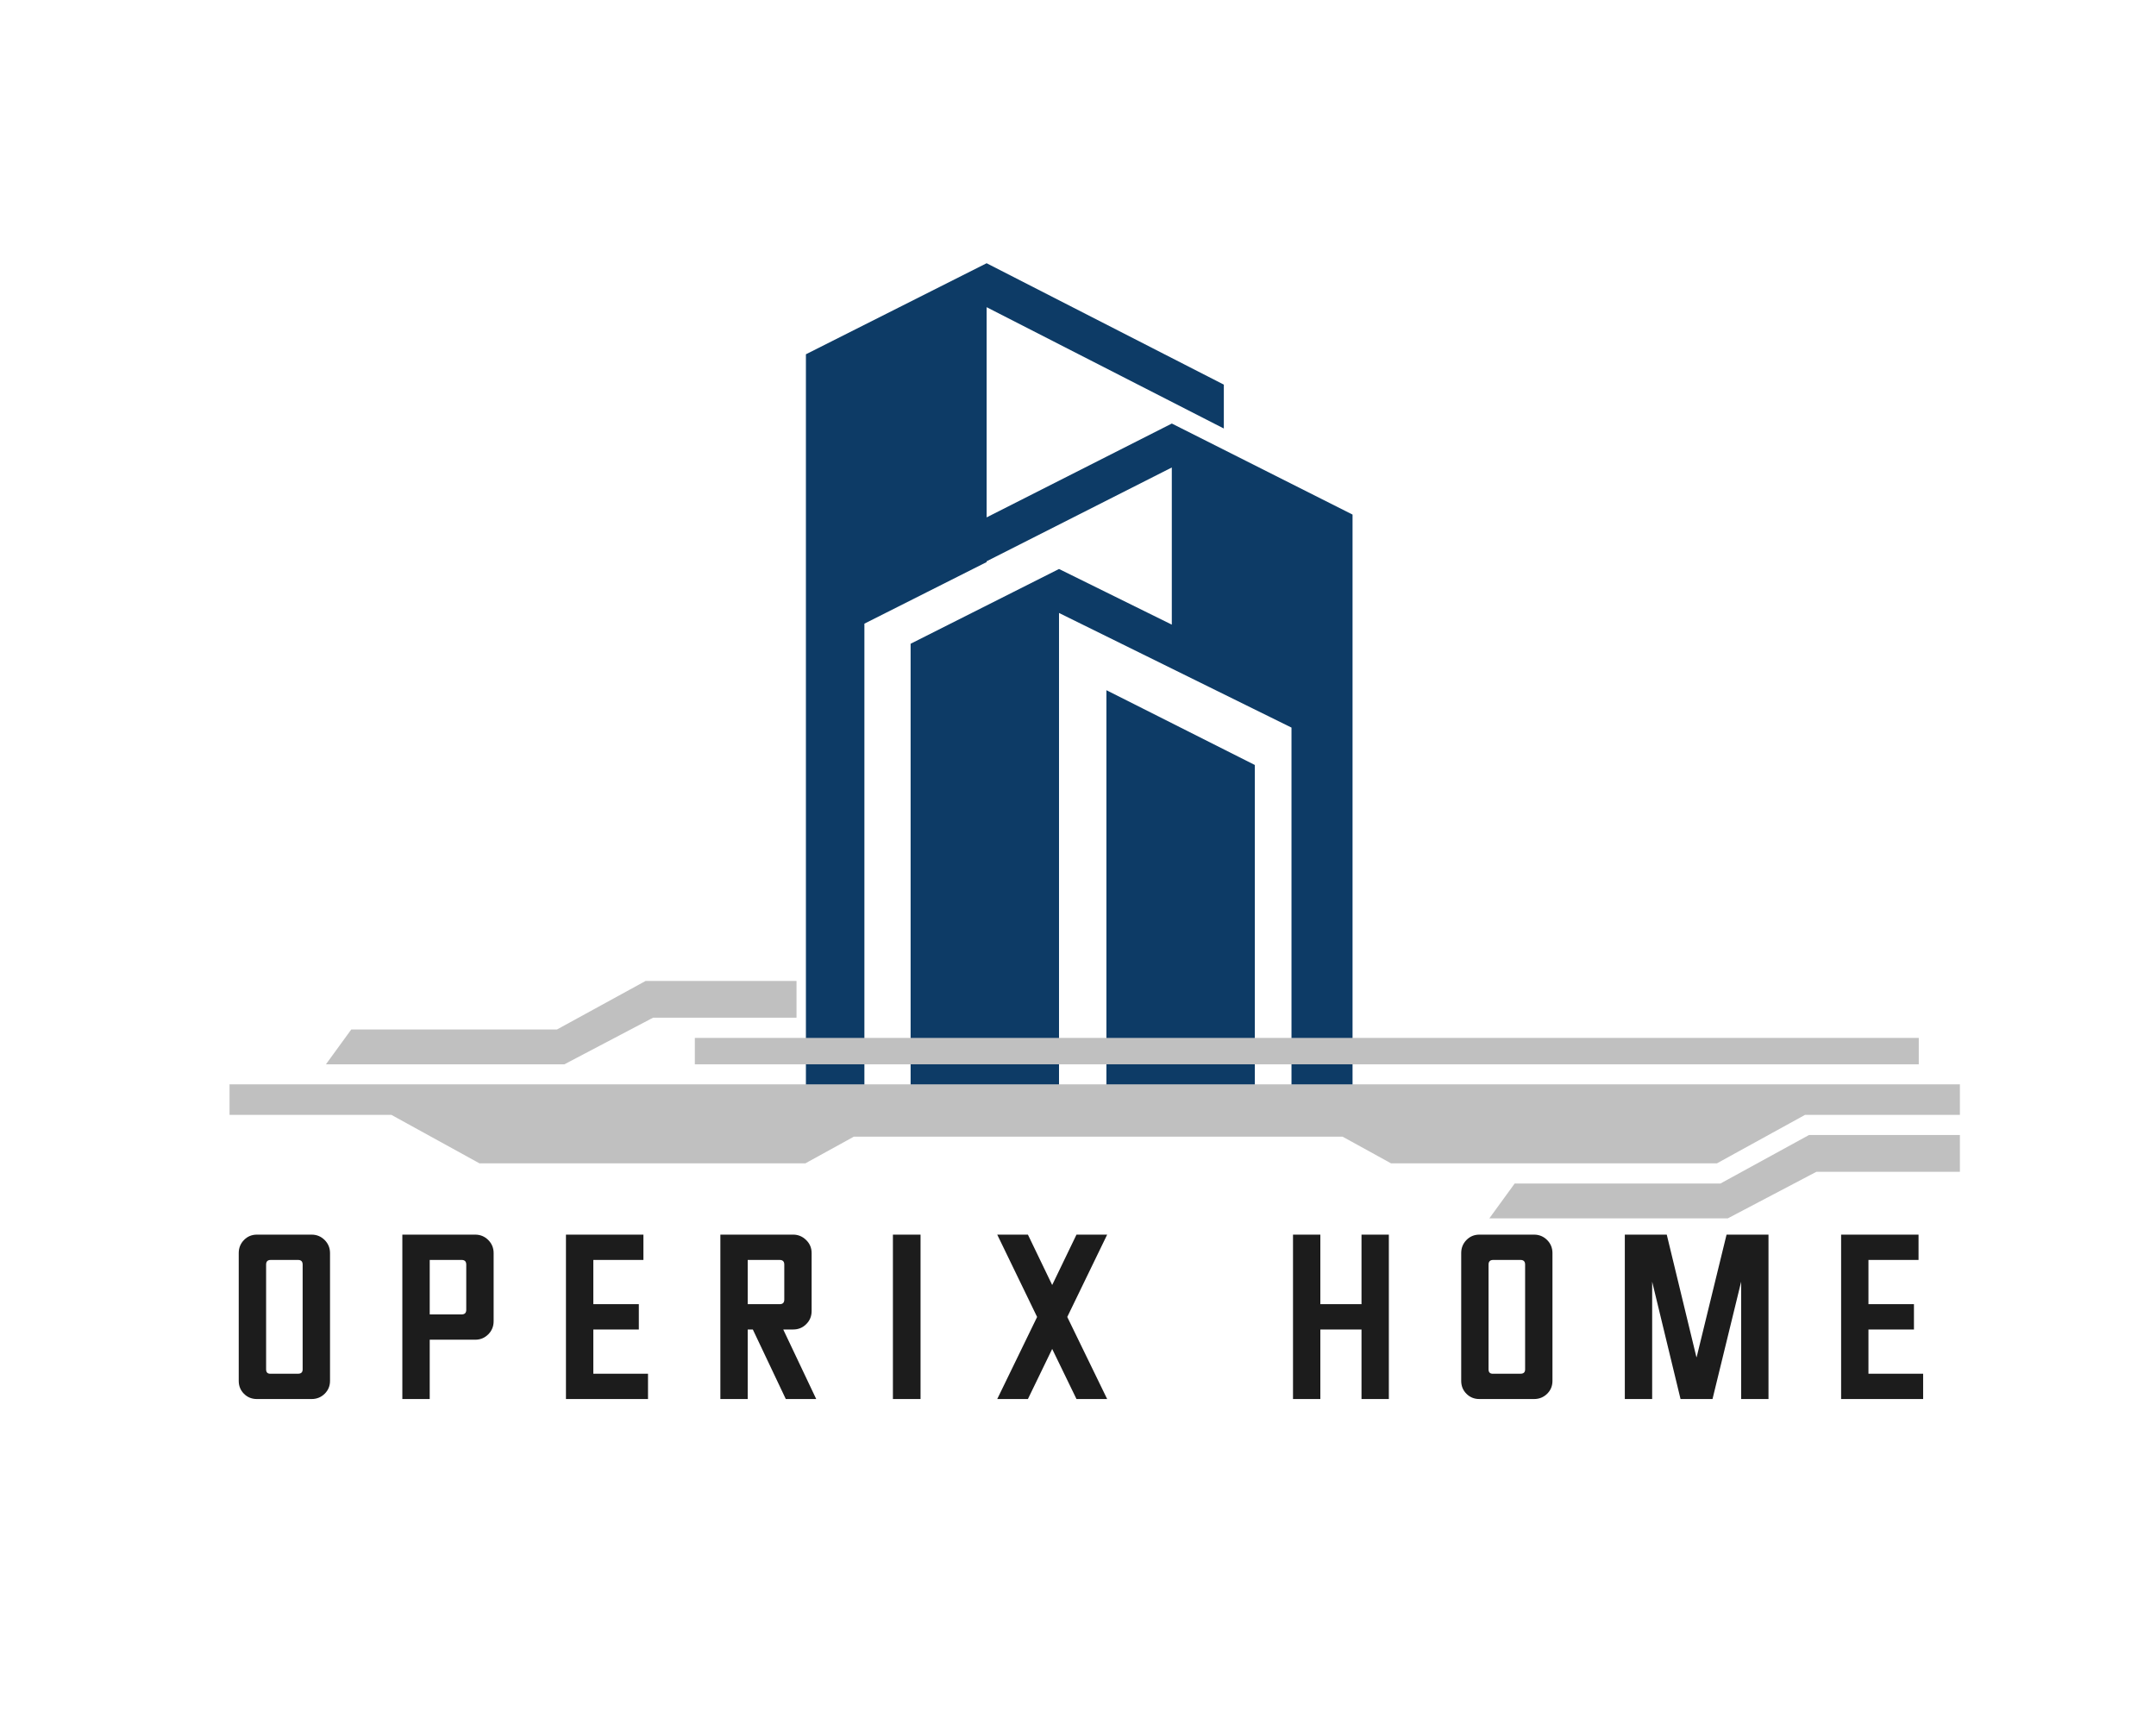
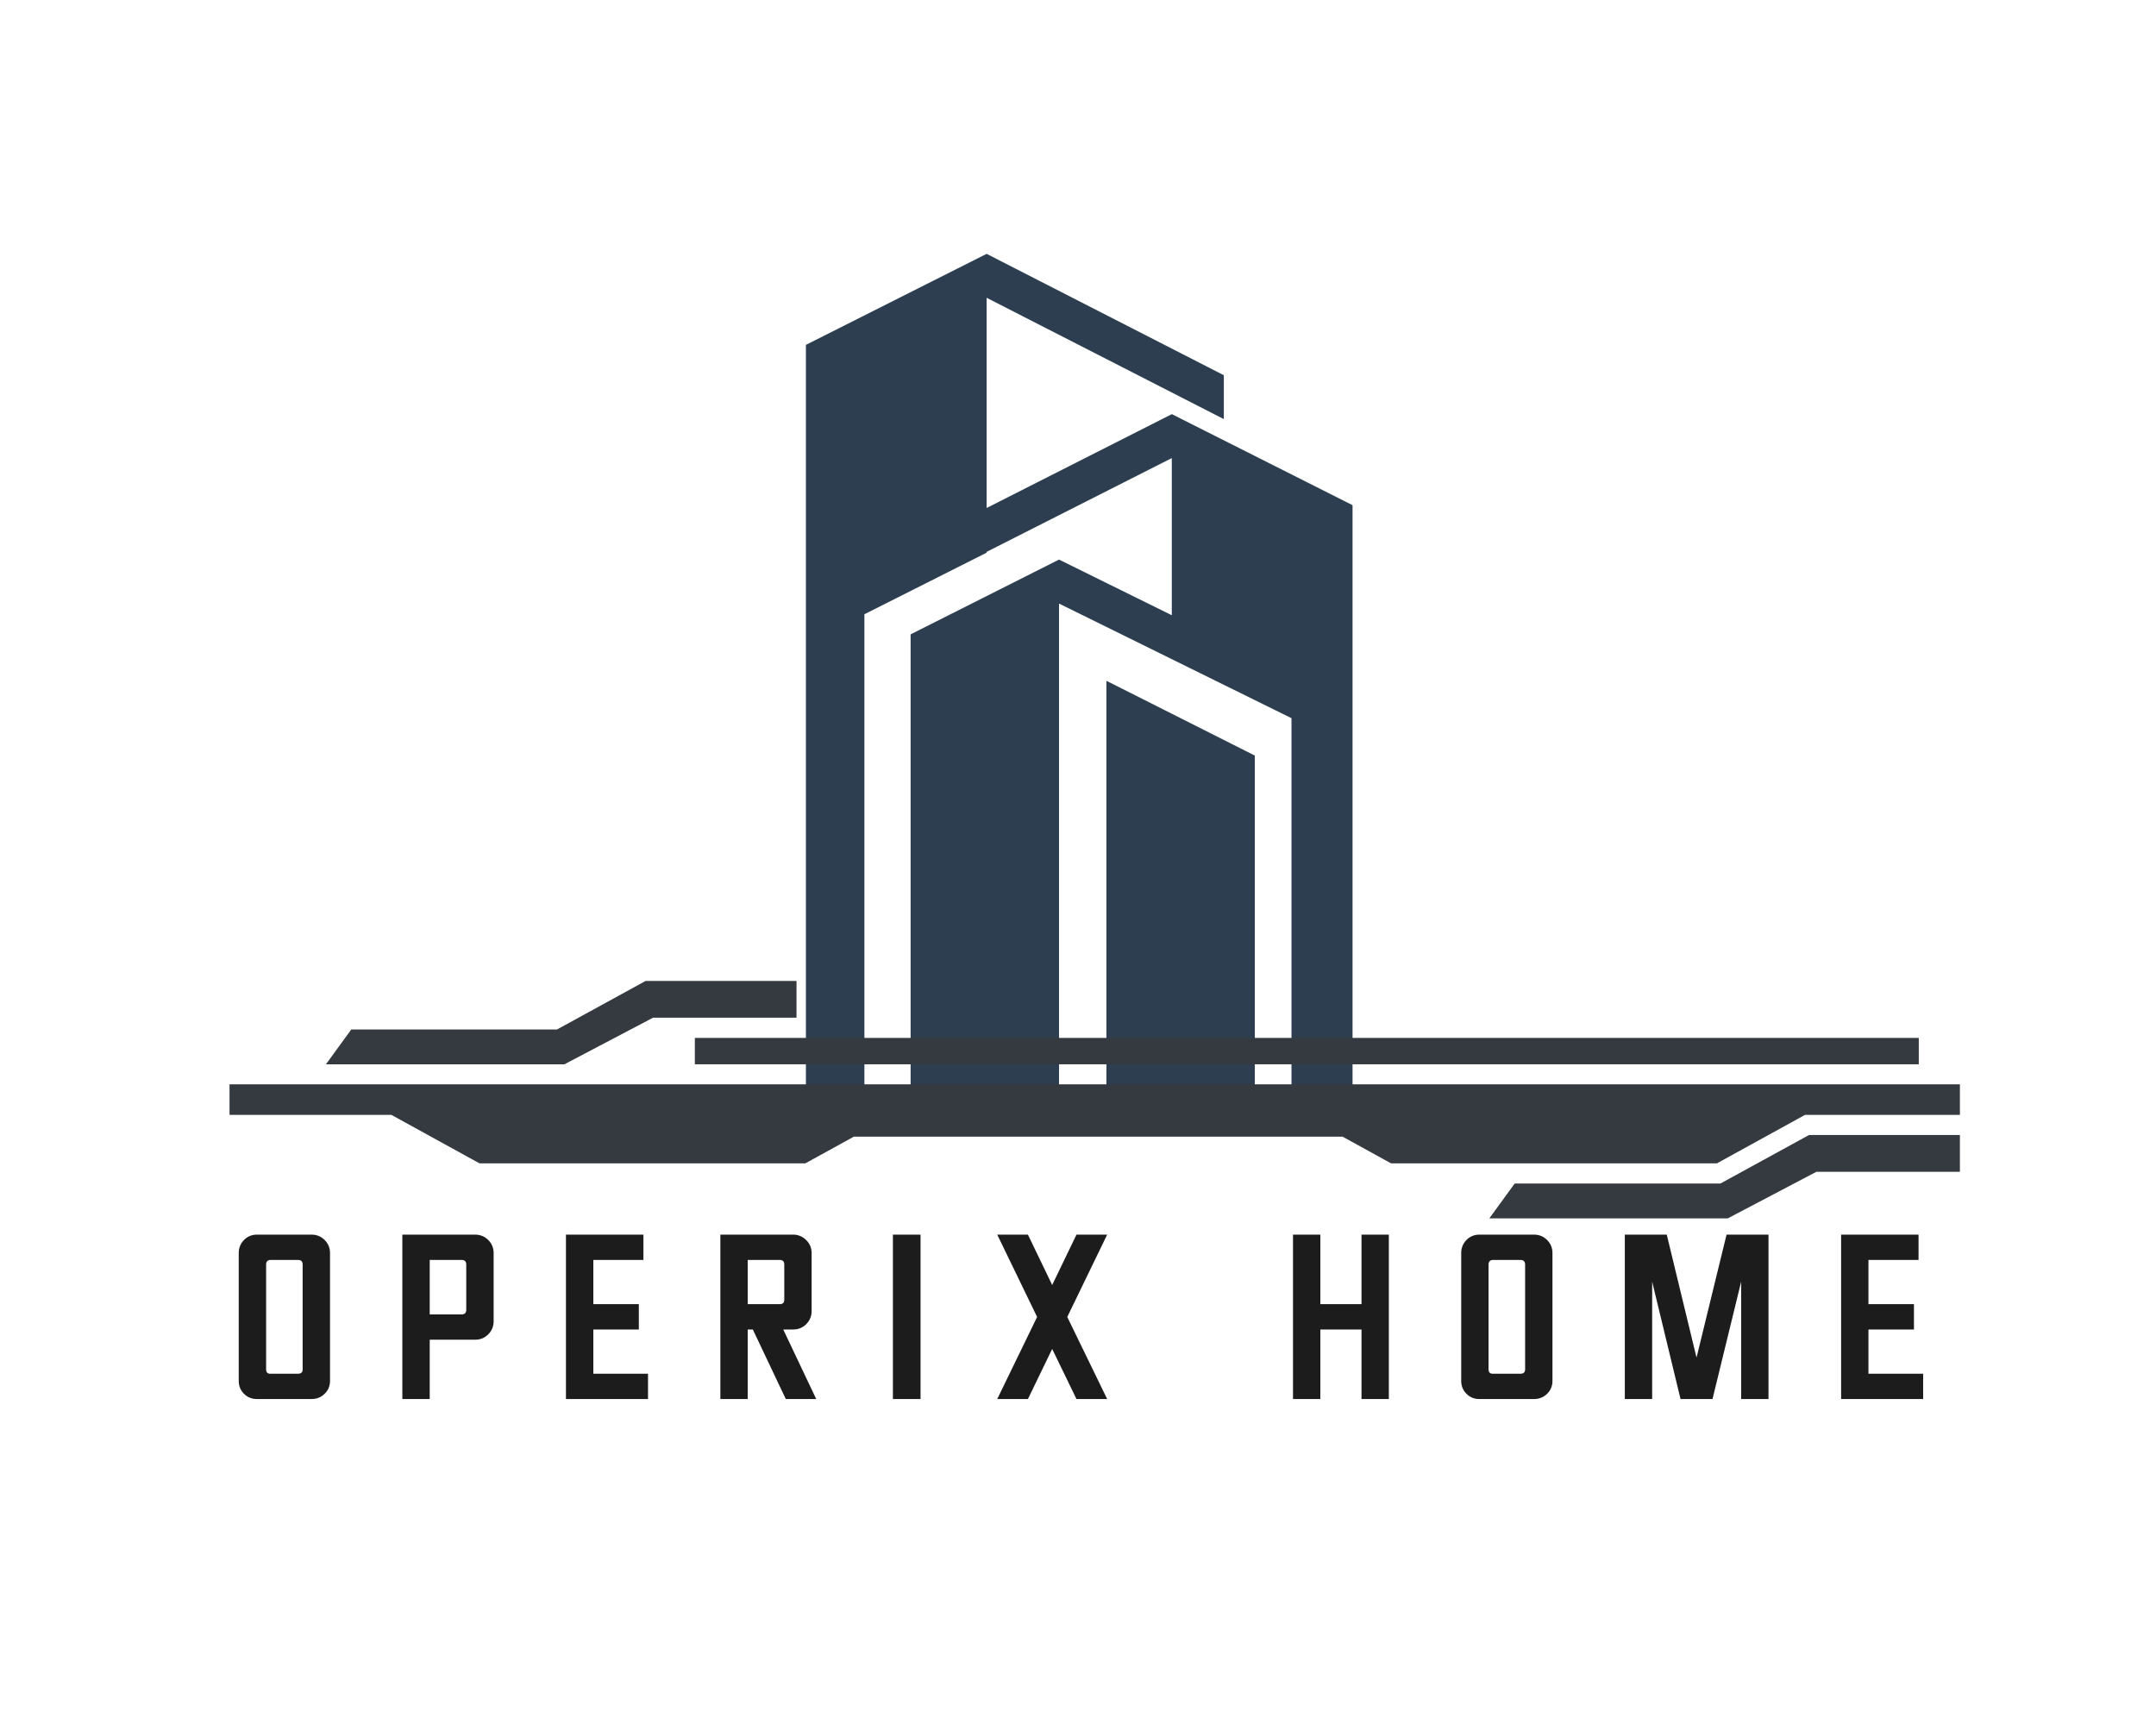
<svg xmlns="http://www.w3.org/2000/svg" version="1.1" width="1280" height="1024" viewBox="0 0 1280 1024" xml:space="preserve">
  <defs>
</defs>
  <g transform="matrix(1 0 0 1 640 512)" id="background-logo">
-     <rect style="stroke: none; stroke-width: 0; stroke-dasharray: none; stroke-linecap: butt; stroke-dashoffset: 0; stroke-linejoin: miter; stroke-miterlimit: 4; fill: rgb(255,255,255); fill-opacity: 0; fill-rule: nonzero; opacity: 1;" paint-order="stroke" x="-640" y="-512" rx="0" ry="0" width="1280" height="1024" />
+     <rect style="stroke: none; stroke-width: 0; stroke-dasharray: none; stroke-linecap: butt; stroke-dashoffset: 0; stroke-linejoin: miter; stroke-miterlimit: 4; fill: rgb(255,255,255); fill-rule: nonzero; opacity: 1;" paint-order="stroke" x="-640" y="-512" rx="0" ry="0" width="1280" height="1024" />
  </g>
  <g transform="matrix(1.921154 0 0 1.921154 641.7435 781.703)" id="text-logo">
    <g style="" paint-order="stroke">
      <g transform="matrix(1 0 0 1 0 0)" id="text-logo-path-0">
        <path style="stroke: rgb(255,255,255); stroke-width: 0; stroke-dasharray: none; stroke-linecap: butt; stroke-dashoffset: 0; stroke-linejoin: miter; stroke-miterlimit: 4; fill: rgb(28,28,28); fill-rule: nonzero; opacity: 1;" paint-order="stroke" transform=" translate(-263.105, 25.4)" d="M 21.17 -42.98 C 22.12 -42.98 22.59 -42.5 22.59 -41.55 L 22.59 -9.16 C 22.59 -8.27 22.12 -7.82 21.17 -7.82 L 12.72 -7.82 C 11.77 -7.77 11.3 -8.22 11.3 -9.16 L 11.3 -41.55 C 11.3 -42.5 11.77 -42.98 12.72 -42.98 Z M 8.45 -50.8 C 6.87 -50.8 5.54 -50.24 4.46 -49.14 C 3.38 -48.03 2.84 -46.69 2.84 -45.11 L 2.84 -5.61 C 2.84 -4.03 3.38 -2.7 4.46 -1.62 C 5.54 -0.54 6.87 0 8.45 0 L 25.36 0 C 26.94 0 28.28 -0.54 29.39 -1.62 C 30.49 -2.7 31.05 -4.03 31.05 -5.61 L 31.05 -45.11 C 31.05 -46.69 30.49 -48.03 29.39 -49.14 C 28.28 -50.24 26.94 -50.8 25.36 -50.8 Z M 71.73 -42.98 C 72.68 -42.98 73.15 -42.5 73.15 -41.55 L 73.15 -27.57 C 73.15 -26.62 72.68 -26.15 71.73 -26.15 L 61.86 -26.15 L 61.86 -42.98 Z M 53.4 -50.8 L 53.4 0 L 61.86 0 L 61.86 -18.33 L 75.92 -18.33 C 77.5 -18.33 78.84 -18.88 79.95 -19.99 C 81.05 -21.09 81.61 -22.44 81.61 -24.02 L 81.61 -45.11 C 81.61 -46.69 81.05 -48.03 79.95 -49.14 C 78.84 -50.24 77.5 -50.8 75.92 -50.8 Z M 103.96 -50.8 L 103.96 0 L 129.32 0 L 129.32 -7.82 L 112.42 -7.82 L 112.42 -21.49 L 126.48 -21.49 L 126.48 -29.31 L 112.42 -29.31 L 112.42 -42.98 L 127.9 -42.98 L 127.9 -50.8 Z M 170.01 -42.98 C 170.96 -42.98 171.43 -42.5 171.43 -41.55 L 171.43 -30.73 C 171.43 -29.78 170.96 -29.31 170.01 -29.31 L 160.13 -29.31 L 160.13 -42.98 Z M 151.68 -50.8 L 151.68 0 L 160.13 0 L 160.13 -21.49 L 161.71 -21.49 L 171.9 0 L 181.3 0 L 171.11 -21.49 L 174.19 -21.49 C 175.77 -21.49 177.12 -22.04 178.22 -23.15 C 179.33 -24.25 179.88 -25.6 179.88 -27.18 L 179.88 -45.11 C 179.88 -46.69 179.32 -48.03 178.18 -49.14 C 177.05 -50.24 175.72 -50.8 174.2 -50.8 Z M 205 -50.8 L 205 0 L 213.54 0 L 213.54 -50.8 Z M 237.24 -50.8 L 249.56 -25.36 L 237.24 0 L 246.72 0 L 254.22 -15.48 L 261.73 0 L 271.21 0 L 258.88 -25.36 L 271.21 -50.8 L 261.73 -50.8 L 254.22 -35.23 L 246.72 -50.8 Z M 328.64 -50.8 L 328.64 0 L 337.09 0 L 337.09 -21.49 L 349.81 -21.49 L 349.81 0 L 358.26 0 L 358.26 -50.8 L 349.81 -50.8 L 349.81 -29.31 L 337.09 -29.31 L 337.09 -50.8 Z M 398.95 -42.98 C 399.9 -42.98 400.37 -42.5 400.37 -41.55 L 400.37 -9.16 C 400.37 -8.27 399.9 -7.82 398.95 -7.82 L 390.5 -7.82 C 389.55 -7.77 389.07 -8.22 389.07 -9.16 L 389.07 -41.55 C 389.07 -42.5 389.55 -42.98 390.5 -42.98 Z M 386.23 -50.8 C 384.65 -50.8 383.32 -50.24 382.24 -49.14 C 381.16 -48.03 380.62 -46.69 380.62 -45.11 L 380.62 -5.61 C 380.62 -4.03 381.16 -2.7 382.24 -1.62 C 383.32 -0.54 384.65 0 386.23 0 L 403.14 0 C 404.72 0 406.06 -0.54 407.17 -1.62 C 408.27 -2.7 408.82 -4.03 408.82 -5.61 L 408.82 -45.11 C 408.82 -46.69 408.27 -48.03 407.17 -49.14 C 406.06 -50.24 404.72 -50.8 403.14 -50.8 Z M 431.18 -50.8 L 431.18 0 L 439.63 0 L 439.63 -36.26 L 448.4 0 L 458.28 0 L 467.13 -36.26 L 467.13 0 L 475.58 0 L 475.58 -50.8 L 462.62 -50.8 L 453.38 -12.96 L 453.3 -12.96 L 444.14 -50.8 Z M 498.02 -50.8 L 498.02 0 L 523.37 0 L 523.37 -7.82 L 506.47 -7.82 L 506.47 -21.49 L 520.53 -21.49 L 520.53 -29.31 L 506.47 -29.31 L 506.47 -42.98 L 521.95 -42.98 L 521.95 -50.8 Z" stroke-linecap="round" />
      </g>
    </g>
  </g>
-   <g transform="matrix(2.008375 0 0 2.008375 640.7303 407.3107)" id="shape-dddc35d5-5c58-4a11-b447-e21edc122361">
+   <g transform="matrix(2.008375 0 0 2.008375 640.7303 401.7302)" id="shape-dddc35d5-5c58-4a11-b447-e21edc122361">
    <g style="" paint-order="stroke">
      <g transform="matrix(1 0 0 1 0 0)" id="Path-1">
-         <path style="stroke: none; stroke-width: 1; stroke-dasharray: none; stroke-linecap: butt; stroke-dashoffset: 0; stroke-linejoin: miter; stroke-miterlimit: 4; fill: rgb(13,59,102); fill-rule: nonzero; opacity: 1;" paint-order="stroke" transform=" translate(-80.795, -125)" d="M 161.58 250 L 143.54 250 L 143.54 137.25 L 99.67 115.62 L 74.82 103.37 L 74.82 250 L 61.16 250 L 53.42 250 L 30.95 250 L 30.95 112.47 L 61.15 97.26 L 74.82 90.37 L 108.16 106.82 L 108.16 60.37 L 53.42 88.09 L 53.42 88.33 L 17.29 106.53 L 17.29 250 L 0 250 L 0 26.91 L 53.42 0 L 123.54 35.88 L 123.54 48.85 L 53.42 12.99 L 53.42 75.12 L 108.17 47.38 L 161.59 74.29 L 161.59 250 z M 132.7 250 L 132.7 148.3 L 99.68 131.66 L 88.83 126.2 L 88.83 250 L 99.68 250 L 108.17 250 L 132.7 250 z" stroke-linecap="round" />
+         <path style="stroke: none; stroke-width: 1; stroke-dasharray: none; stroke-linecap: butt; stroke-dashoffset: 0; stroke-linejoin: miter; stroke-miterlimit: 4; fill: rgb(44,62,80); fill-rule: nonzero; opacity: 1;" paint-order="stroke" transform=" translate(-80.795, -125)" d="M 161.58 250 L 143.54 250 L 143.54 137.25 L 99.67 115.62 L 74.82 103.37 L 74.82 250 L 61.16 250 L 53.42 250 L 30.95 250 L 30.95 112.47 L 61.15 97.26 L 74.82 90.37 L 108.16 106.82 L 108.16 60.37 L 53.42 88.09 L 53.42 88.33 L 17.29 106.53 L 17.29 250 L 0 250 L 0 26.91 L 53.42 0 L 123.54 35.88 L 123.54 48.85 L 53.42 12.99 L 53.42 75.12 L 108.17 47.38 L 161.59 74.29 L 161.59 250 z M 132.7 250 L 132.7 148.3 L 99.68 131.66 L 88.83 126.2 L 88.83 250 L 99.68 250 L 108.17 250 L 132.7 250 z" stroke-linecap="round" />
      </g>
    </g>
  </g>
  <g transform="matrix(5.136563 0 0 5.136563 649.9259 652.7771)" id="shape-e81f1299-5766-47e5-8ba4-d2a13583430a">
    <g style="" paint-order="stroke">
      <g transform="matrix(1 0 0 1 0 2.7965)" id="line-1">
-         <polygon style="stroke: none; stroke-width: 1; stroke-dasharray: none; stroke-linecap: butt; stroke-dashoffset: 0; stroke-linejoin: miter; stroke-miterlimit: 4; fill: rgb(192,192,192); fill-rule: nonzero; opacity: 1;" paint-order="stroke" points="-100,-4.565 -100,-1.036 -81.29,-1.036 -71.111,4.565 -33.445,4.565 -27.846,1.484 -11.05,1.484 11.855,1.484 28.652,1.484 34.251,4.565 71.916,4.565 82.096,-1.036 100,-1.036 100,-4.565 " />
+         <polygon style="stroke: none; stroke-width: 1; stroke-dasharray: none; stroke-linecap: butt; stroke-dashoffset: 0; stroke-linejoin: miter; stroke-miterlimit: 4; fill: rgb(52,58,64); fill-rule: nonzero; opacity: 1;" paint-order="stroke" points="-100,-4.565 -100,-1.036 -81.29,-1.036 -71.111,4.565 -33.445,4.565 -27.846,1.484 -11.05,1.484 11.855,1.484 28.652,1.484 34.251,4.565 71.916,4.565 82.096,-1.036 100,-1.036 100,-4.565 " />
      </g>
      <g transform="matrix(1 0 0 1 72.805 8.9025)" id="line-1">
-         <polygon style="stroke: none; stroke-width: 1; stroke-dasharray: none; stroke-linecap: butt; stroke-dashoffset: 0; stroke-linejoin: miter; stroke-miterlimit: 4; fill: rgb(192,192,192); fill-rule: nonzero; opacity: 1;" paint-order="stroke" points="-0.488,0.793 -24.268,0.793 -27.195,4.817 0.366,4.817 10.61,-0.566 27.195,-0.566 27.195,-4.817 9.756,-4.817 " />
+         <polygon style="stroke: none; stroke-width: 1; stroke-dasharray: none; stroke-linecap: butt; stroke-dashoffset: 0; stroke-linejoin: miter; stroke-miterlimit: 4; fill: rgb(52,58,64); fill-rule: nonzero; opacity: 1;" paint-order="stroke" points="-0.488,0.793 -24.268,0.793 -27.195,4.817 0.366,4.817 10.61,-0.566 27.195,-0.566 27.195,-4.817 9.756,-4.817 " />
      </g>
      <g transform="matrix(1 0 0 1 -61.662 -8.9025)" id="line-1">
-         <polygon style="stroke: none; stroke-width: 1; stroke-dasharray: none; stroke-linecap: butt; stroke-dashoffset: 0; stroke-linejoin: miter; stroke-miterlimit: 4; fill: rgb(192,192,192); fill-rule: nonzero; opacity: 1;" paint-order="stroke" points="10.61,-0.566 27.195,-0.566 27.195,-4.817 9.756,-4.817 -0.488,0.793 -24.268,0.793 -27.195,4.817 0.366,4.817 " />
+         <polygon style="stroke: none; stroke-width: 1; stroke-dasharray: none; stroke-linecap: butt; stroke-dashoffset: 0; stroke-linejoin: miter; stroke-miterlimit: 4; fill: rgb(52,58,64); fill-rule: nonzero; opacity: 1;" paint-order="stroke" points="10.61,-0.566 27.195,-0.566 27.195,-4.817 9.756,-4.817 -0.488,0.793 -24.268,0.793 -27.195,4.817 0.366,4.817 " />
      </g>
      <g transform="matrix(1 0 0 1 24.5125 -5.61)" id="line-1">
-         <rect style="stroke: none; stroke-width: 0; stroke-dasharray: none; stroke-linecap: butt; stroke-dashoffset: 0; stroke-linejoin: miter; stroke-miterlimit: 4; fill: rgb(192,192,192); fill-rule: nonzero; opacity: 1;" paint-order="stroke" x="-70.731" y="-1.524" rx="0" ry="0" width="141.463" height="3.049" />
+         <rect style="stroke: none; stroke-width: 0; stroke-dasharray: none; stroke-linecap: butt; stroke-dashoffset: 0; stroke-linejoin: miter; stroke-miterlimit: 4; fill: rgb(52,58,64); fill-rule: nonzero; opacity: 1;" paint-order="stroke" x="-70.731" y="-1.524" rx="0" ry="0" width="141.463" height="3.049" />
      </g>
    </g>
  </g>
</svg>
